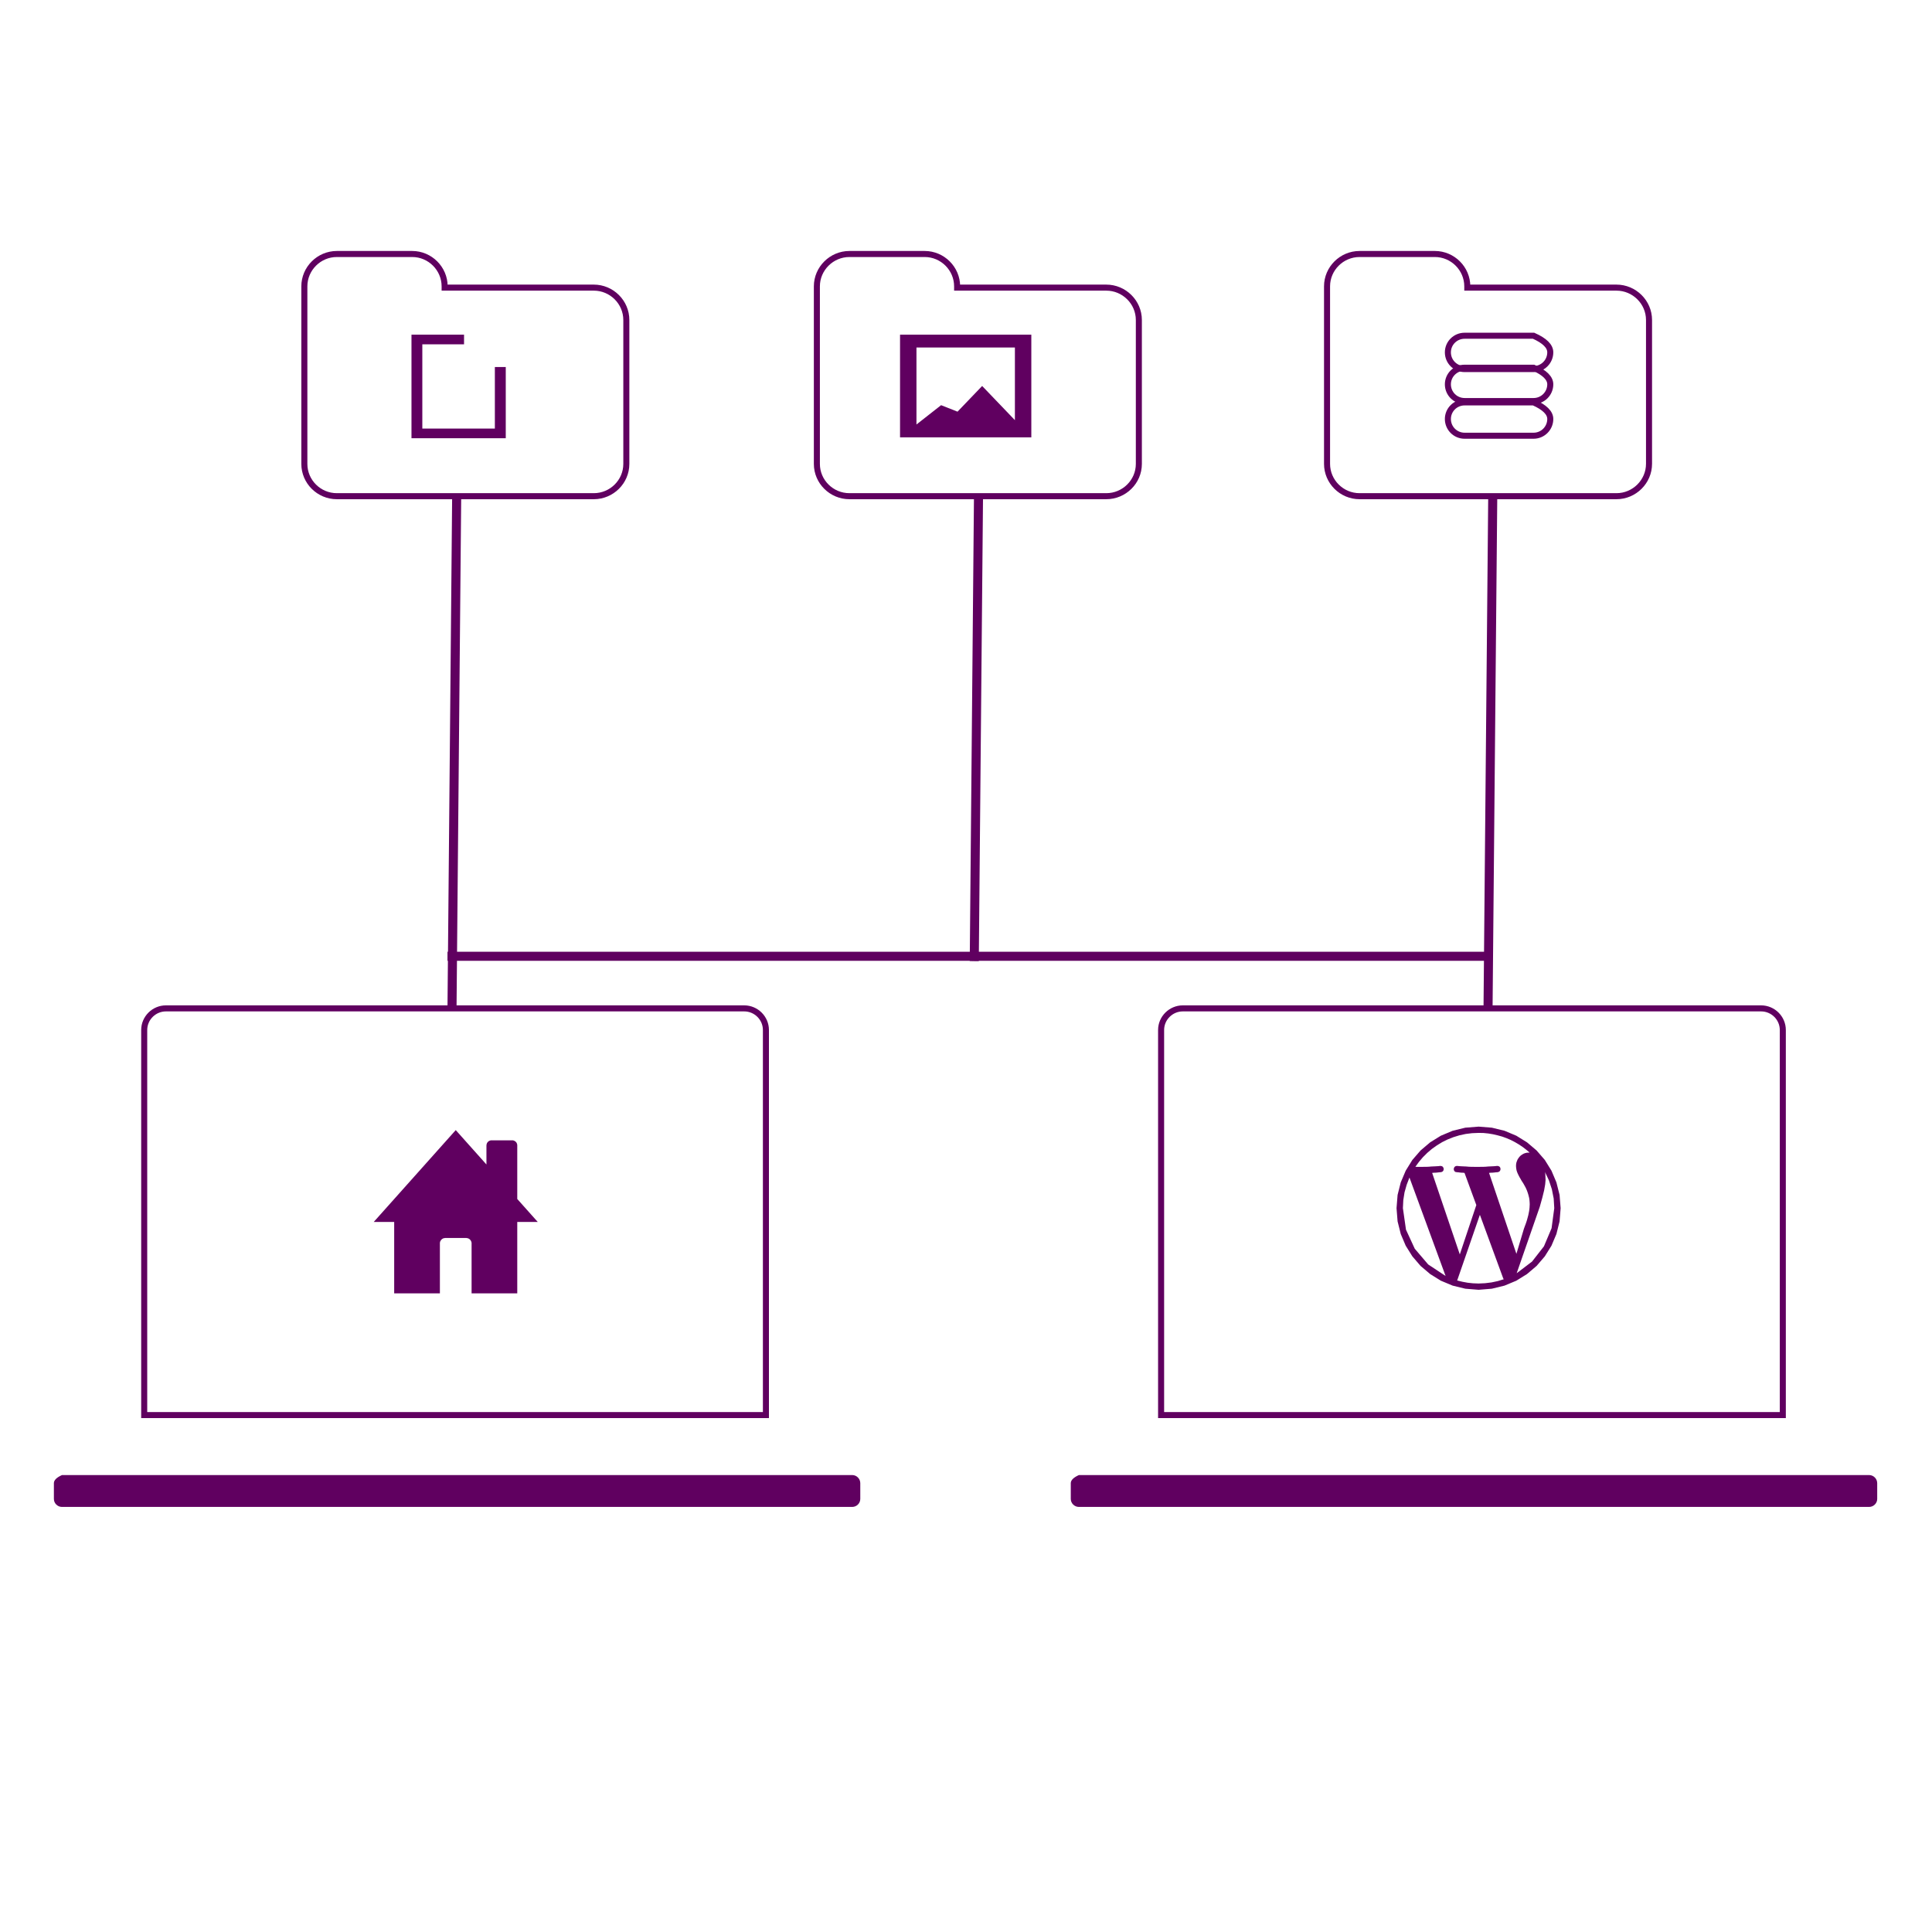
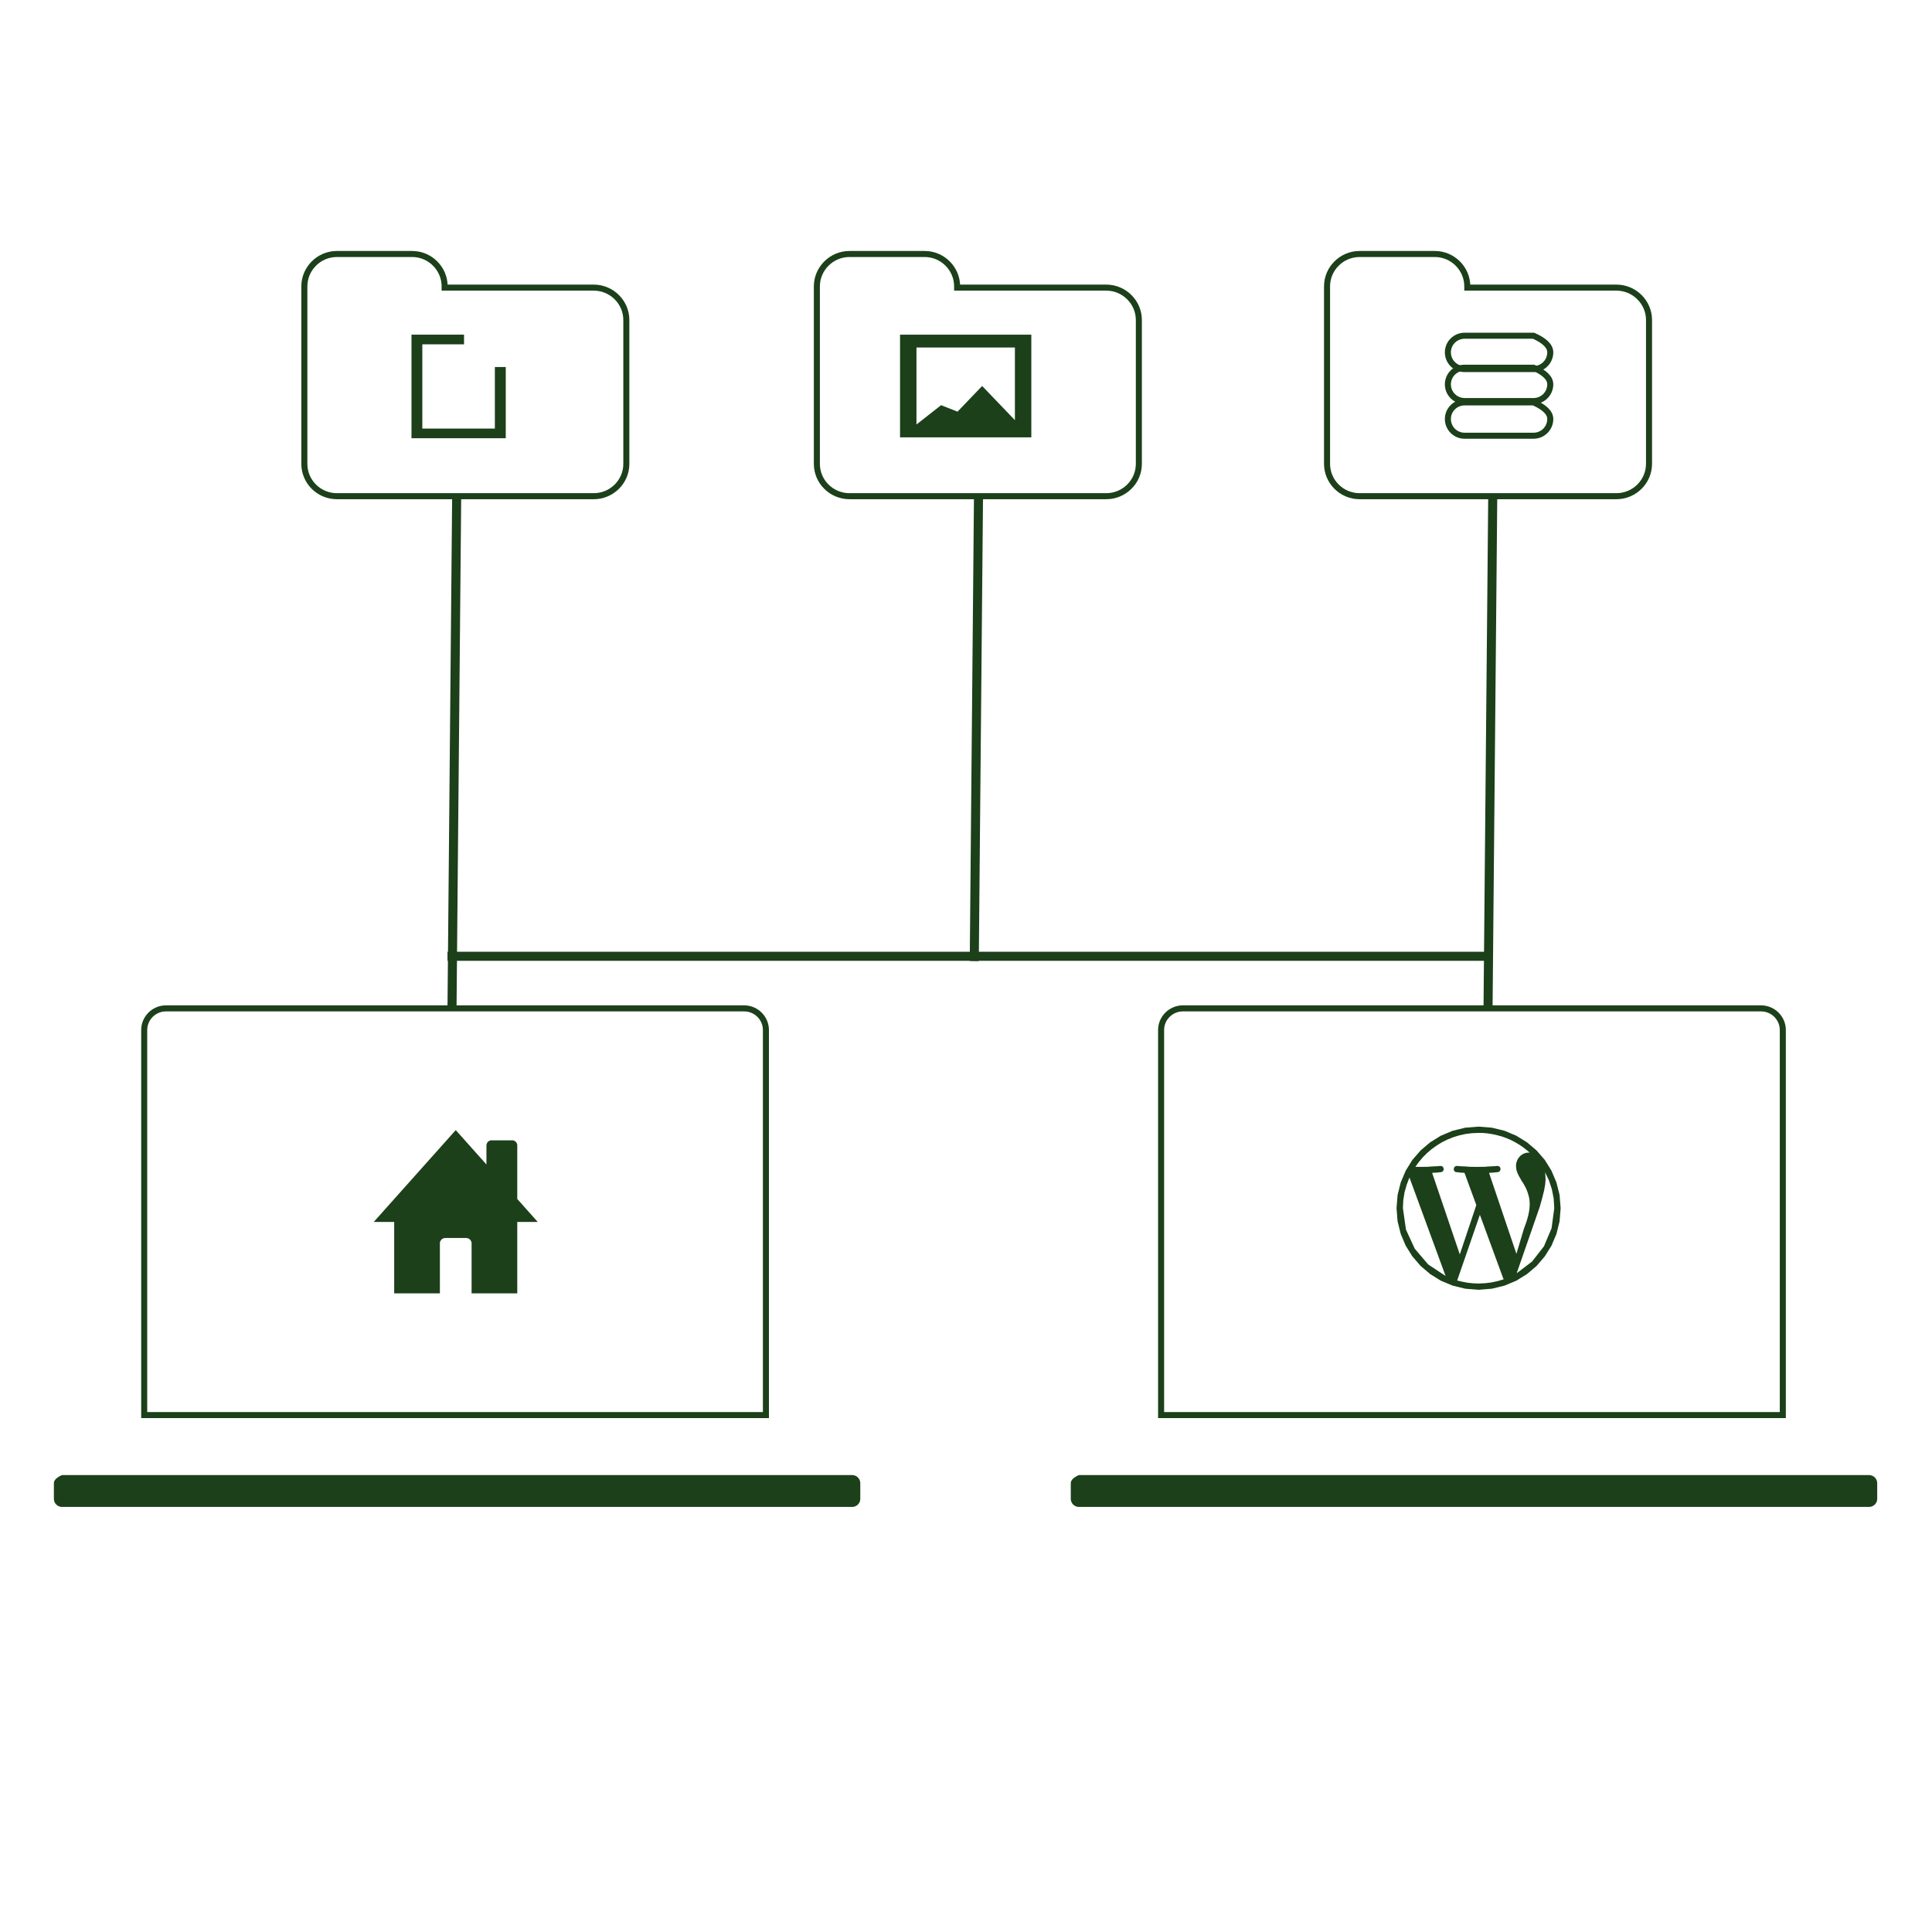
<svg xmlns="http://www.w3.org/2000/svg" xmlns:xlink="http://www.w3.org/1999/xlink" width="640" height="640">
  <defs>
    <path id="a" d="M147.29 94.86c0-5.88-4.83-10.72-10.75-10.72h-24.96c-5.92 0-10.76 4.84-10.76 10.72v58.82c0 5.89 4.84 10.69 10.76 10.69h85.12c5.92 0 10.78-4.8 10.78-10.69V106c0-5.89-4.86-10.72-10.78-10.72h-49.41v-.42z" />
    <path id="b" d="M317.06 94.86c0-5.88-4.83-10.72-10.75-10.72h-24.93c-5.92 0-10.78 4.84-10.78 10.72v58.82c0 5.89 4.86 10.69 10.78 10.69h85.09c5.92 0 10.79-4.8 10.79-10.69V106c0-5.89-4.87-10.72-10.79-10.72h-49.41v-.42z" />
    <path id="c" d="M317.06 94.86c0-5.88-4.83-10.72-10.75-10.72h-24.93c-5.92 0-10.78 4.84-10.78 10.72v58.82c0 5.89 4.86 10.69 10.78 10.69h85.09c5.92 0 10.79-4.8 10.79-10.69V106c0-5.89-4.87-10.72-10.79-10.72h-49.41v-.42z" />
    <path id="d" d="M486.06 94.86c0-5.88-4.83-10.72-10.75-10.72h-24.93c-5.95 0-10.78 4.84-10.78 10.72v58.79c0 5.89 4.83 10.72 10.78 10.72h85.09c5.92 0 10.79-4.83 10.79-10.72V106c0-5.89-4.87-10.72-10.79-10.72h-49.41v-.42z" />
    <path id="e" d="M47.77 341.21c0-3.94 3.23-7.17 7.2-7.17h191.55c3.97 0 7.2 3.23 7.2 7.17v127.55H47.77V341.21z" />
    <path id="f" d="M17.85 491.32v5.22c0 1.44 1.21 2.65 2.69 2.65H282.3c1.47 0 2.68-1.21 2.68-2.65v-5.22c0-1.47-1.21-2.69-2.68-2.69H20.54c-1.8.81-2.69 1.71-2.69 2.69z" />
    <path id="g" d="M17.85 491.32v5.22c0 1.44 1.21 2.65 2.69 2.65H282.3c1.47 0 2.68-1.21 2.68-2.65v-5.22c0-1.47-1.21-2.69-2.68-2.69H20.54c-1.8.81-2.69 1.71-2.69 2.69z" />
    <path id="h" d="M384.63 341.21c0-3.94 3.23-7.17 7.2-7.17h191.55c3.97 0 7.2 3.23 7.2 7.17v127.55H384.63V341.21z" />
    <path id="i" d="M354.71 491.32v5.22c0 1.44 1.22 2.65 2.69 2.65h261.76c1.47 0 2.69-1.21 2.69-2.65v-5.22a2.71 2.71 0 0 0-2.69-2.69H357.4c-1.79.81-2.69 1.71-2.69 2.69z" />
    <path id="j" d="M354.71 491.32v5.22c0 1.44 1.22 2.65 2.69 2.65h261.76c1.47 0 2.69-1.21 2.69-2.65v-5.22a2.71 2.71 0 0 0-2.69-2.69H357.4c-1.79.81-2.69 1.71-2.69 2.69z" />
    <path id="k" d="M498.39 374.58l3.91 1.64 3.55 2.2 3.17 2.69 2.72 3.14 2.2 3.55 1.64 3.87 1.05 4.16.35 4.39-.35 4.38-1.05 4.19-1.64 3.87-2.2 3.52-2.72 3.17-3.17 2.69-3.55 2.21-3.91 1.63-4.19 1.02-4.38.36-4.42-.36-4.19-1.02-3.91-1.63-3.55-2.21-3.17-2.69-2.72-3.17-2.2-3.52-1.64-3.87-1.05-4.19-.35-4.38.35-4.39 1.05-4.16 1.64-3.87 2.2-3.55 2.72-3.14 3.17-2.69 3.55-2.2 3.91-1.64 4.19-1.02 4.42-.35 4.38.35 4.19 1.02zm-13.95 50.02l1.73.32 1.79.19 1.86.07 2.14-.1 2.11-.26 2.08-.44 1.99-.61-.07-.1-.03-.06-.06-.1-.04-.09-7.71-21-7.52 21.76 1.73.42zm-19.17-29.63l-.41 2.59-.13 2.66 1.02 7.13 2.91 6.31 4.45 5.21 5.76 3.81-11.97-32.61-.92 2.4-.71 2.5zm46.69-4.83l.03.7-.13 1.5-.35 1.99-.61 2.46-.83 2.98-7.65 22.01 5.09-3.87 3.94-5.05 2.53-5.99.89-6.65-.19-3.2-.61-3.08-.96-2.91-1.31-2.78.1.61.06 1.28zm-26.43-14.5l-2.08.45-1.99.61-1.92.76-1.82.9-1.73 1.06-1.66 1.18-1.54 1.31-1.44 1.44-1.31 1.54-1.18 1.63h.28l.13.03h1.86l.73-.03h.74l.77-.03.73-.07.68-.03.64-.03.57-.03.48-.03.35-.04.26-.03h.06l.32.03.26.1.22.13.26.45.03.25v.23l-.06.25-.13.23-.19.19-.23.13-.32.06-.03.03h-.19l-.19.03h-.19l-.26.04-.58.06-.35.03h-.35l-.35.03-.39.04 9.16 27 5.47-16.35-3.91-10.65-.32-.04-.35-.03h-.29l-.32-.03-.28-.03-.26-.03-.22-.04h-.2l-.16-.03h-.12l-.1-.03-.32-.03-.22-.13-.2-.19-.12-.23-.07-.22v-.26l.03-.25.13-.26.13-.19.22-.16.26-.1.32-.03h.1l.22.03.35.04.48.03.58.03.64.03.7.03.74.07.73.03h.71l.7.03h1.35l.7-.03h.77l.73-.03.74-.07.7-.03.64-.03.55-.03.48-.03.35-.04.26-.03h.06l.32.03.26.1.22.13.16.22.1.23.03.25v.23l-.07.25-.12.23-.2.19-.22.13-.32.06-.03.03h-.19l-.2.03h-.19l-.25.04-.58.06-.35.03h-.32l-.39.03-.35.04 9.06 26.81 2.49-8.32.29-.8.29-.77.26-.76.22-.71.38-1.41.26-1.28.1-.64.06-.57.03-.58.03-.54-.03-.74-.06-.73-.1-.68-.16-.64-.16-.6-.19-.58-.19-.54-.23-.55-.22-.48-.26-.48-.25-.45-.23-.41-.32-.51-.32-.48-.28-.52-.29-.48-.26-.48-.22-.44-.23-.48-.19-.48-.16-.48-.09-.48-.07-.52-.03-.51.03-.57.1-.55.19-.54.22-.51.29-.45.35-.45.39-.38.45-.32.51-.29.51-.19.58-.13.6-.03h.32l-1.15-.96-1.21-.93-1.25-.83-1.31-.77-1.38-.71-1.41-.6-1.44-.52-1.5-.41-1.51-.35-1.56-.26-1.6-.16-1.6-.03-2.18.09-2.11.26z" />
    <path id="l" d="M161.14 379.35l.04-.06v-.19l.03-.07v-.06l.09-.19v-.07l.07-.13.03-.03.03-.06.1-.1.03-.06.06-.03.04-.07.12-.13.13-.06.1-.1h.06l.26-.12h.06l.07-.04h.06l.06-.03H169.91l.07.03h.06l.1.04h.06l.03.03.19.09h.07l.09.1.13.06.23.23.03.06.06.03.07.13.03.03.09.2v.06l.07.13v.06l.03.07v.12l.03.07v17.89l6.79 7.61h-6.79v23.65h-15.13v-16.8l-.04-.06v-.07l-.03-.06-.03-.1v-.06l-.16-.32-.03-.03-.03-.07-.07-.06-.03-.07-.29-.28-.13-.07-.03-.03-.32-.16h-.06l-.07-.03h-.06l-.1-.03h-.12l-.07-.04h-7.17l-.06.04h-.16l-.06.03h-.07l-.06.03h-.07l-.32.16-.03.03-.13.07-.35.35-.06.13-.03.03-.2.38v.1l-.03.06v.07l-.03.06v16.8h-15.14v-23.65h-6.78l27.17-30.43 10.17 11.39v-6.4z" />
    <path id="m" d="M298.15 144.88v-34.02h43.49v34.02h-43.49zm5.44-4.26l8.16-6.4 5.44 2.15 8.16-8.51 10.85 11.32v-24.06h-32.61v25.5z" />
    <path id="n" d="M139.9 114.06v27.91h24.03v-20.39h3.61v23.59h-31.23v-34.31h17.41v3.2H139.9z" />
    <path id="o" d="M513.55 116.72c0 3.07-2.49 5.54-5.53 5.54h-22.85c-3.07 0-5.54-2.47-5.54-5.54 0-3.04 2.47-5.5 5.54-5.5h22.85c3.69 1.64 5.53 3.47 5.53 5.5z" />
    <path id="p" d="M513.55 127.31c0 3.07-2.49 5.54-5.53 5.54h-22.85c-3.07 0-5.54-2.47-5.54-5.54 0-3.04 2.47-5.5 5.54-5.5h22.85c3.69 1.64 5.53 3.48 5.53 5.5z" />
    <path id="q" d="M513.55 138.8c0 3.07-2.49 5.54-5.53 5.54h-22.85c-3.07 0-5.54-2.47-5.54-5.54 0-3.04 2.47-5.5 5.54-5.5h22.85c3.69 1.64 5.53 3.47 5.53 5.5z" />
    <path id="r" d="M151.27 165.37l-1.53 168" />
    <path id="s" d="M324.14 164.37l-1.4 154" />
    <path id="t" d="M494.49 164.37l-1.56 170" />
    <path id="u" d="M321.43 316.78H148.24" />
    <path id="v" d="M493.74 316.78h-172" />
  </defs>
  <use fill-opacity="0" xlink:href="#a" />
-   <use fill-opacity="0" stroke="#600060" stroke-width="2" xlink:href="#a" />
+   <use fill-opacity="0" stroke="#1C401A" stroke-width="2" xlink:href="#a" />
  <use fill-opacity="0" xlink:href="#b" />
  <use fill-opacity="0" stroke="#000" stroke-opacity="0" xlink:href="#b" />
  <use fill-opacity="0" xlink:href="#c" />
-   <use fill-opacity="0" stroke="#600060" stroke-width="2" xlink:href="#c" />
+   <use fill-opacity="0" stroke="#1C401A" stroke-width="2" xlink:href="#c" />
  <use fill-opacity="0" xlink:href="#d" />
-   <use fill-opacity="0" stroke="#600060" stroke-width="2" xlink:href="#d" />
+   <use fill-opacity="0" stroke="#1C401A" stroke-width="2" xlink:href="#d" />
  <use fill-opacity="0" xlink:href="#e" />
-   <use fill-opacity="0" stroke="#600060" stroke-width="2" xlink:href="#e" />
-   <use fill="#600060" xlink:href="#f" />
+   <use fill-opacity="0" stroke="#1C401A" stroke-width="2" xlink:href="#e" />
+   <use fill="#1C401A" xlink:href="#f" />
  <use fill-opacity="0" stroke="#000" stroke-opacity="0" xlink:href="#f" />
  <use fill-opacity="0" xlink:href="#g" />
  <use fill-opacity="0" stroke="#000" stroke-opacity="0" xlink:href="#g" />
  <use fill-opacity="0" xlink:href="#h" />
-   <use fill-opacity="0" stroke="#600060" stroke-width="2" xlink:href="#h" />
-   <use fill="#600060" xlink:href="#i" />
+   <use fill-opacity="0" stroke="#1C401A" stroke-width="2" xlink:href="#h" />
+   <use fill="#1C401A" xlink:href="#i" />
  <use fill-opacity="0" stroke="#000" stroke-opacity="0" xlink:href="#i" />
  <use fill-opacity="0" xlink:href="#j" />
  <use fill-opacity="0" stroke="#000" stroke-opacity="0" xlink:href="#j" />
-   <use fill="#600060" xlink:href="#k" />
+   <use fill="#1C401A" xlink:href="#k" />
  <use fill-opacity="0" stroke="#000" stroke-opacity="0" xlink:href="#k" />
  <g>
-     <use fill="#600060" xlink:href="#l" />
+     <use fill="#1C401A" xlink:href="#l" />
    <use fill-opacity="0" stroke="#000" stroke-opacity="0" xlink:href="#l" />
  </g>
  <g>
-     <use fill="#600060" xlink:href="#m" />
+     <use fill="#1C401A" xlink:href="#m" />
  </g>
  <g>
-     <use fill="#600060" xlink:href="#n" />
+     <use fill="#1C401A" xlink:href="#n" />
    <use fill-opacity="0" stroke="#000" stroke-opacity="0" xlink:href="#n" />
  </g>
  <g>
    <use fill-opacity="0" xlink:href="#o" />
-     <use fill-opacity="0" stroke="#600060" stroke-width="2" xlink:href="#o" />
+     <use fill-opacity="0" stroke="#1C401A" stroke-width="2" xlink:href="#o" />
  </g>
  <g>
    <use fill-opacity="0" xlink:href="#p" />
-     <use fill-opacity="0" stroke="#600060" stroke-width="2" xlink:href="#p" />
+     <use fill-opacity="0" stroke="#1C401A" stroke-width="2" xlink:href="#p" />
  </g>
  <g>
    <use fill-opacity="0" xlink:href="#q" />
-     <use fill-opacity="0" stroke="#600060" stroke-width="2" xlink:href="#q" />
+     <use fill-opacity="0" stroke="#1C401A" stroke-width="2" xlink:href="#q" />
  </g>
  <g>
-     <use fill-opacity="0" stroke="#600060" stroke-width="3" xlink:href="#r" />
+     <use fill-opacity="0" stroke="#1C401A" stroke-width="3" xlink:href="#r" />
  </g>
  <g>
-     <use fill-opacity="0" stroke="#600060" stroke-width="3" xlink:href="#s" />
+     <use fill-opacity="0" stroke="#1C401A" stroke-width="3" xlink:href="#s" />
  </g>
  <g>
-     <use fill-opacity="0" stroke="#600060" stroke-width="3" xlink:href="#t" />
+     <use fill-opacity="0" stroke="#1C401A" stroke-width="3" xlink:href="#t" />
  </g>
  <g>
-     <use fill-opacity="0" stroke="#600060" stroke-width="3" xlink:href="#u" />
+     <use fill-opacity="0" stroke="#1C401A" stroke-width="3" xlink:href="#u" />
  </g>
  <g>
-     <use fill-opacity="0" stroke="#600060" stroke-width="3" xlink:href="#v" />
+     <use fill-opacity="0" stroke="#1C401A" stroke-width="3" xlink:href="#v" />
  </g>
</svg>
